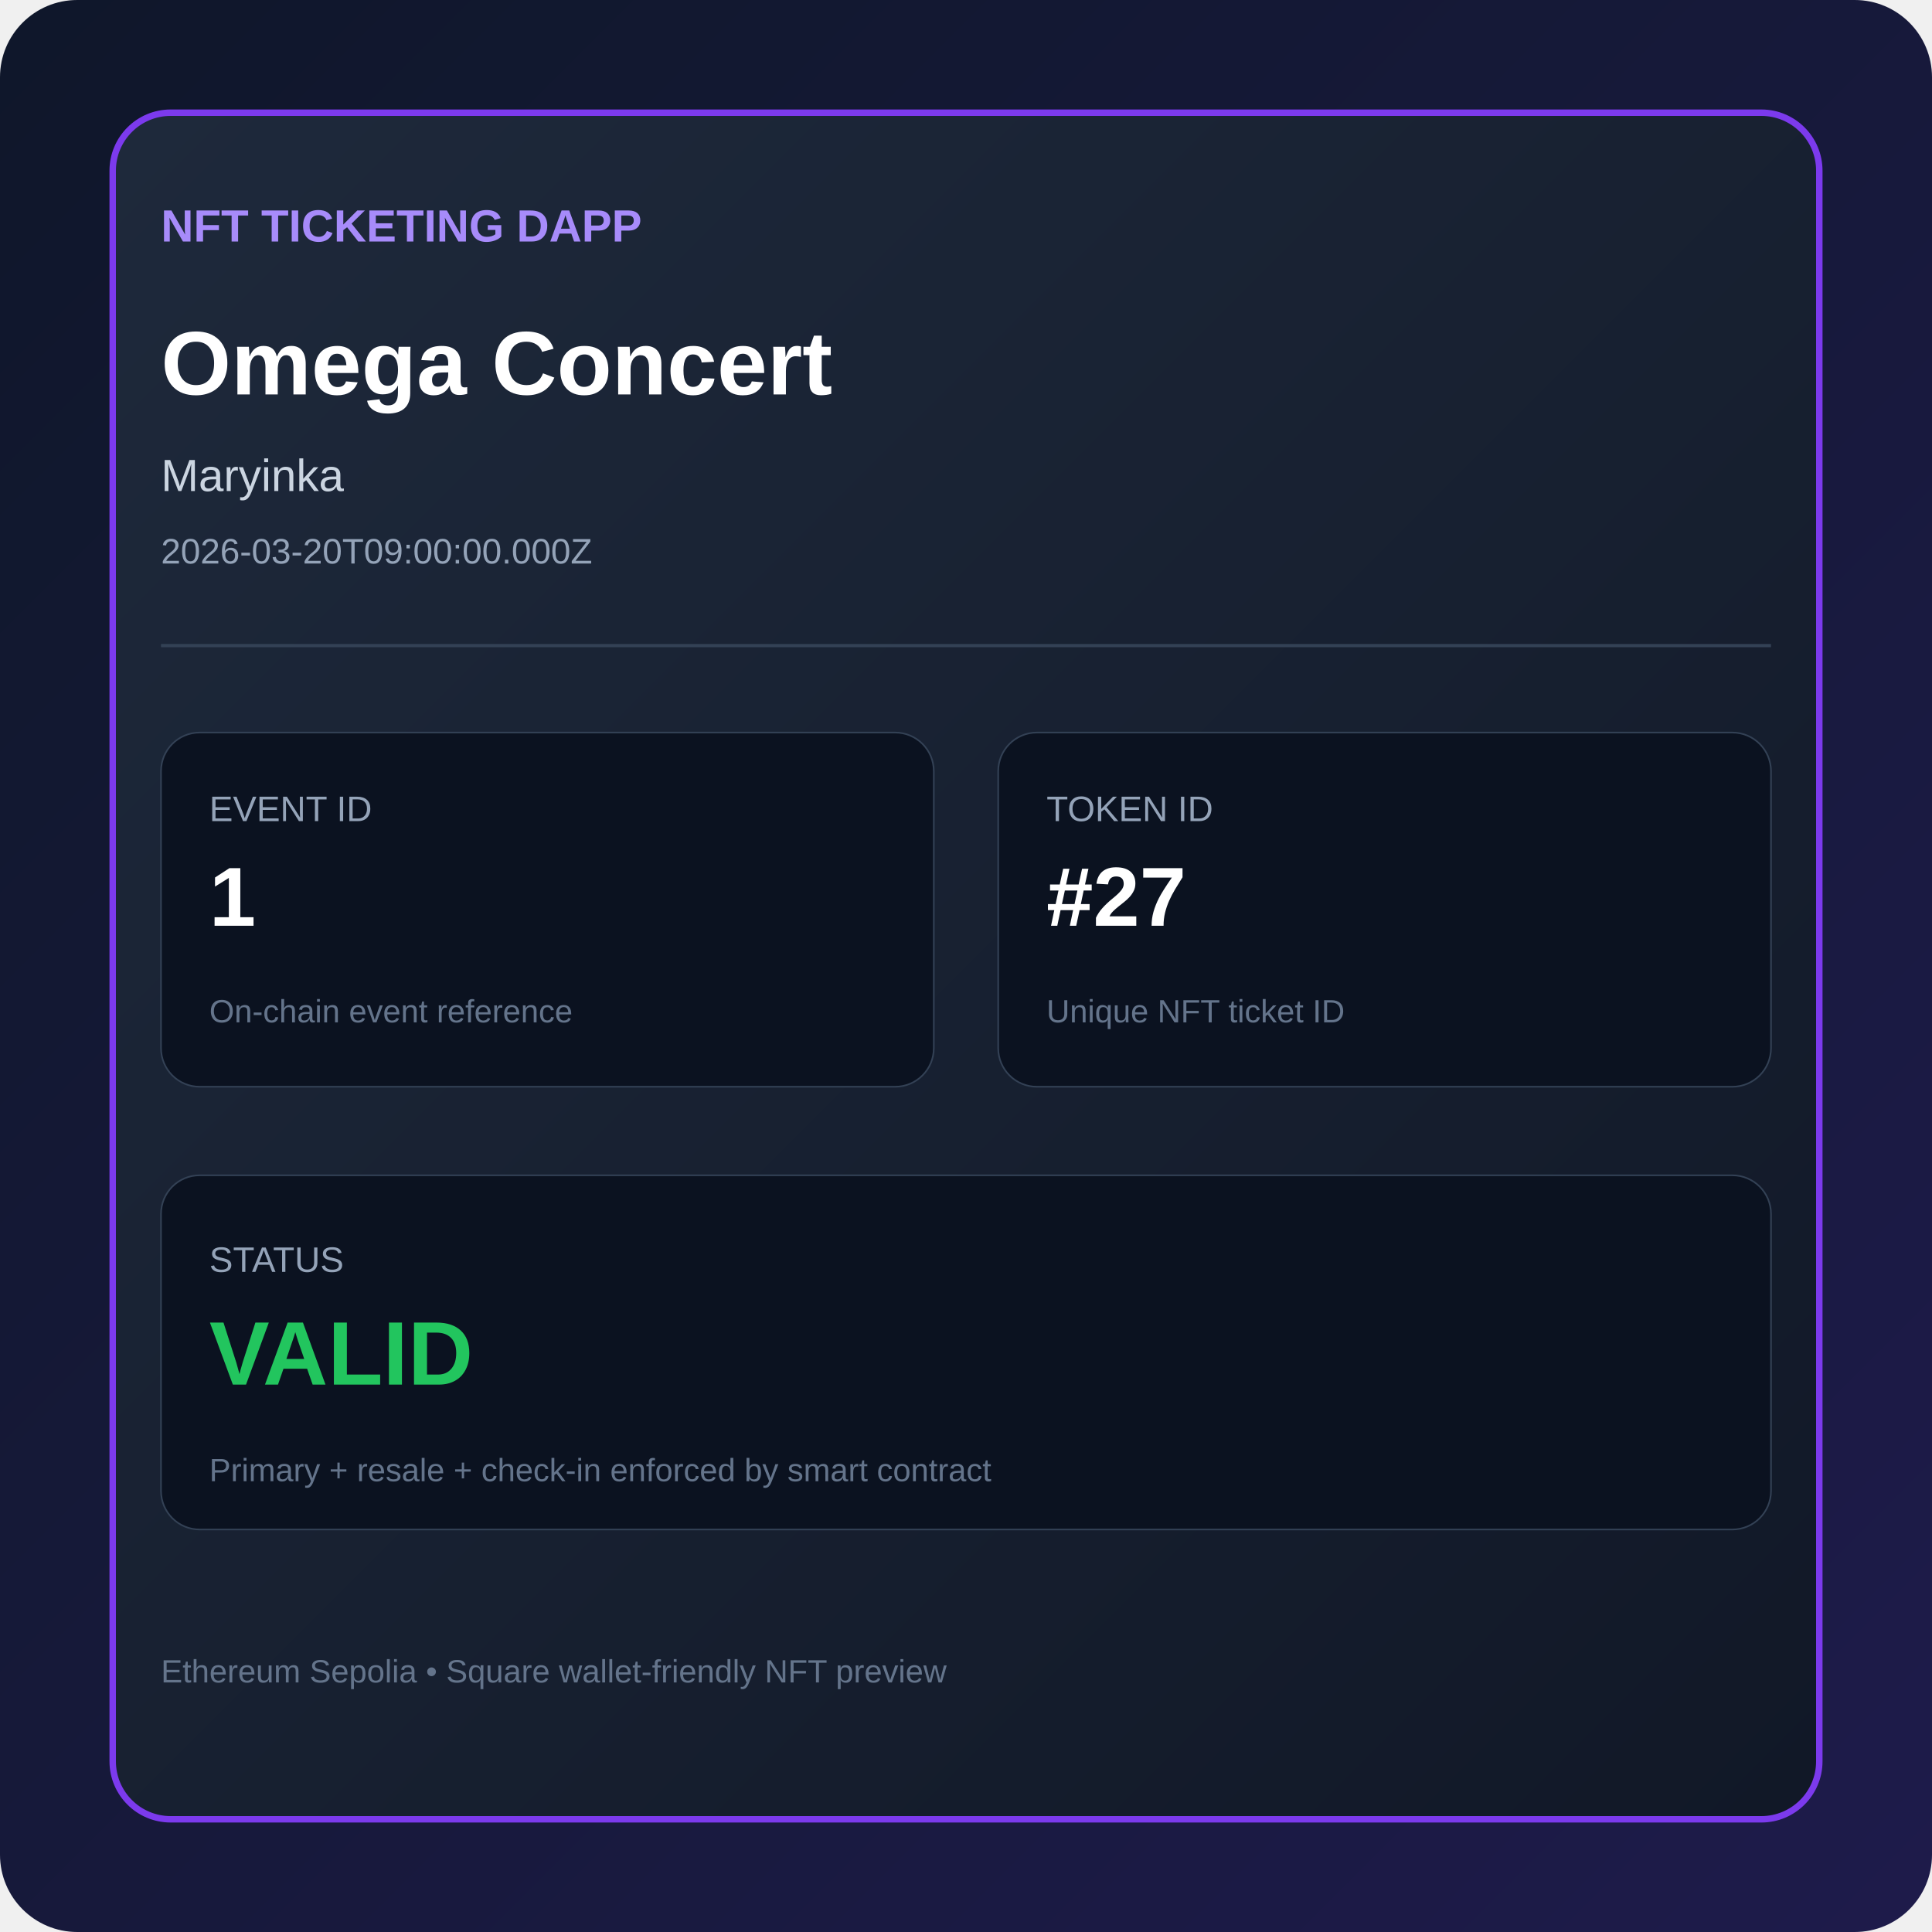
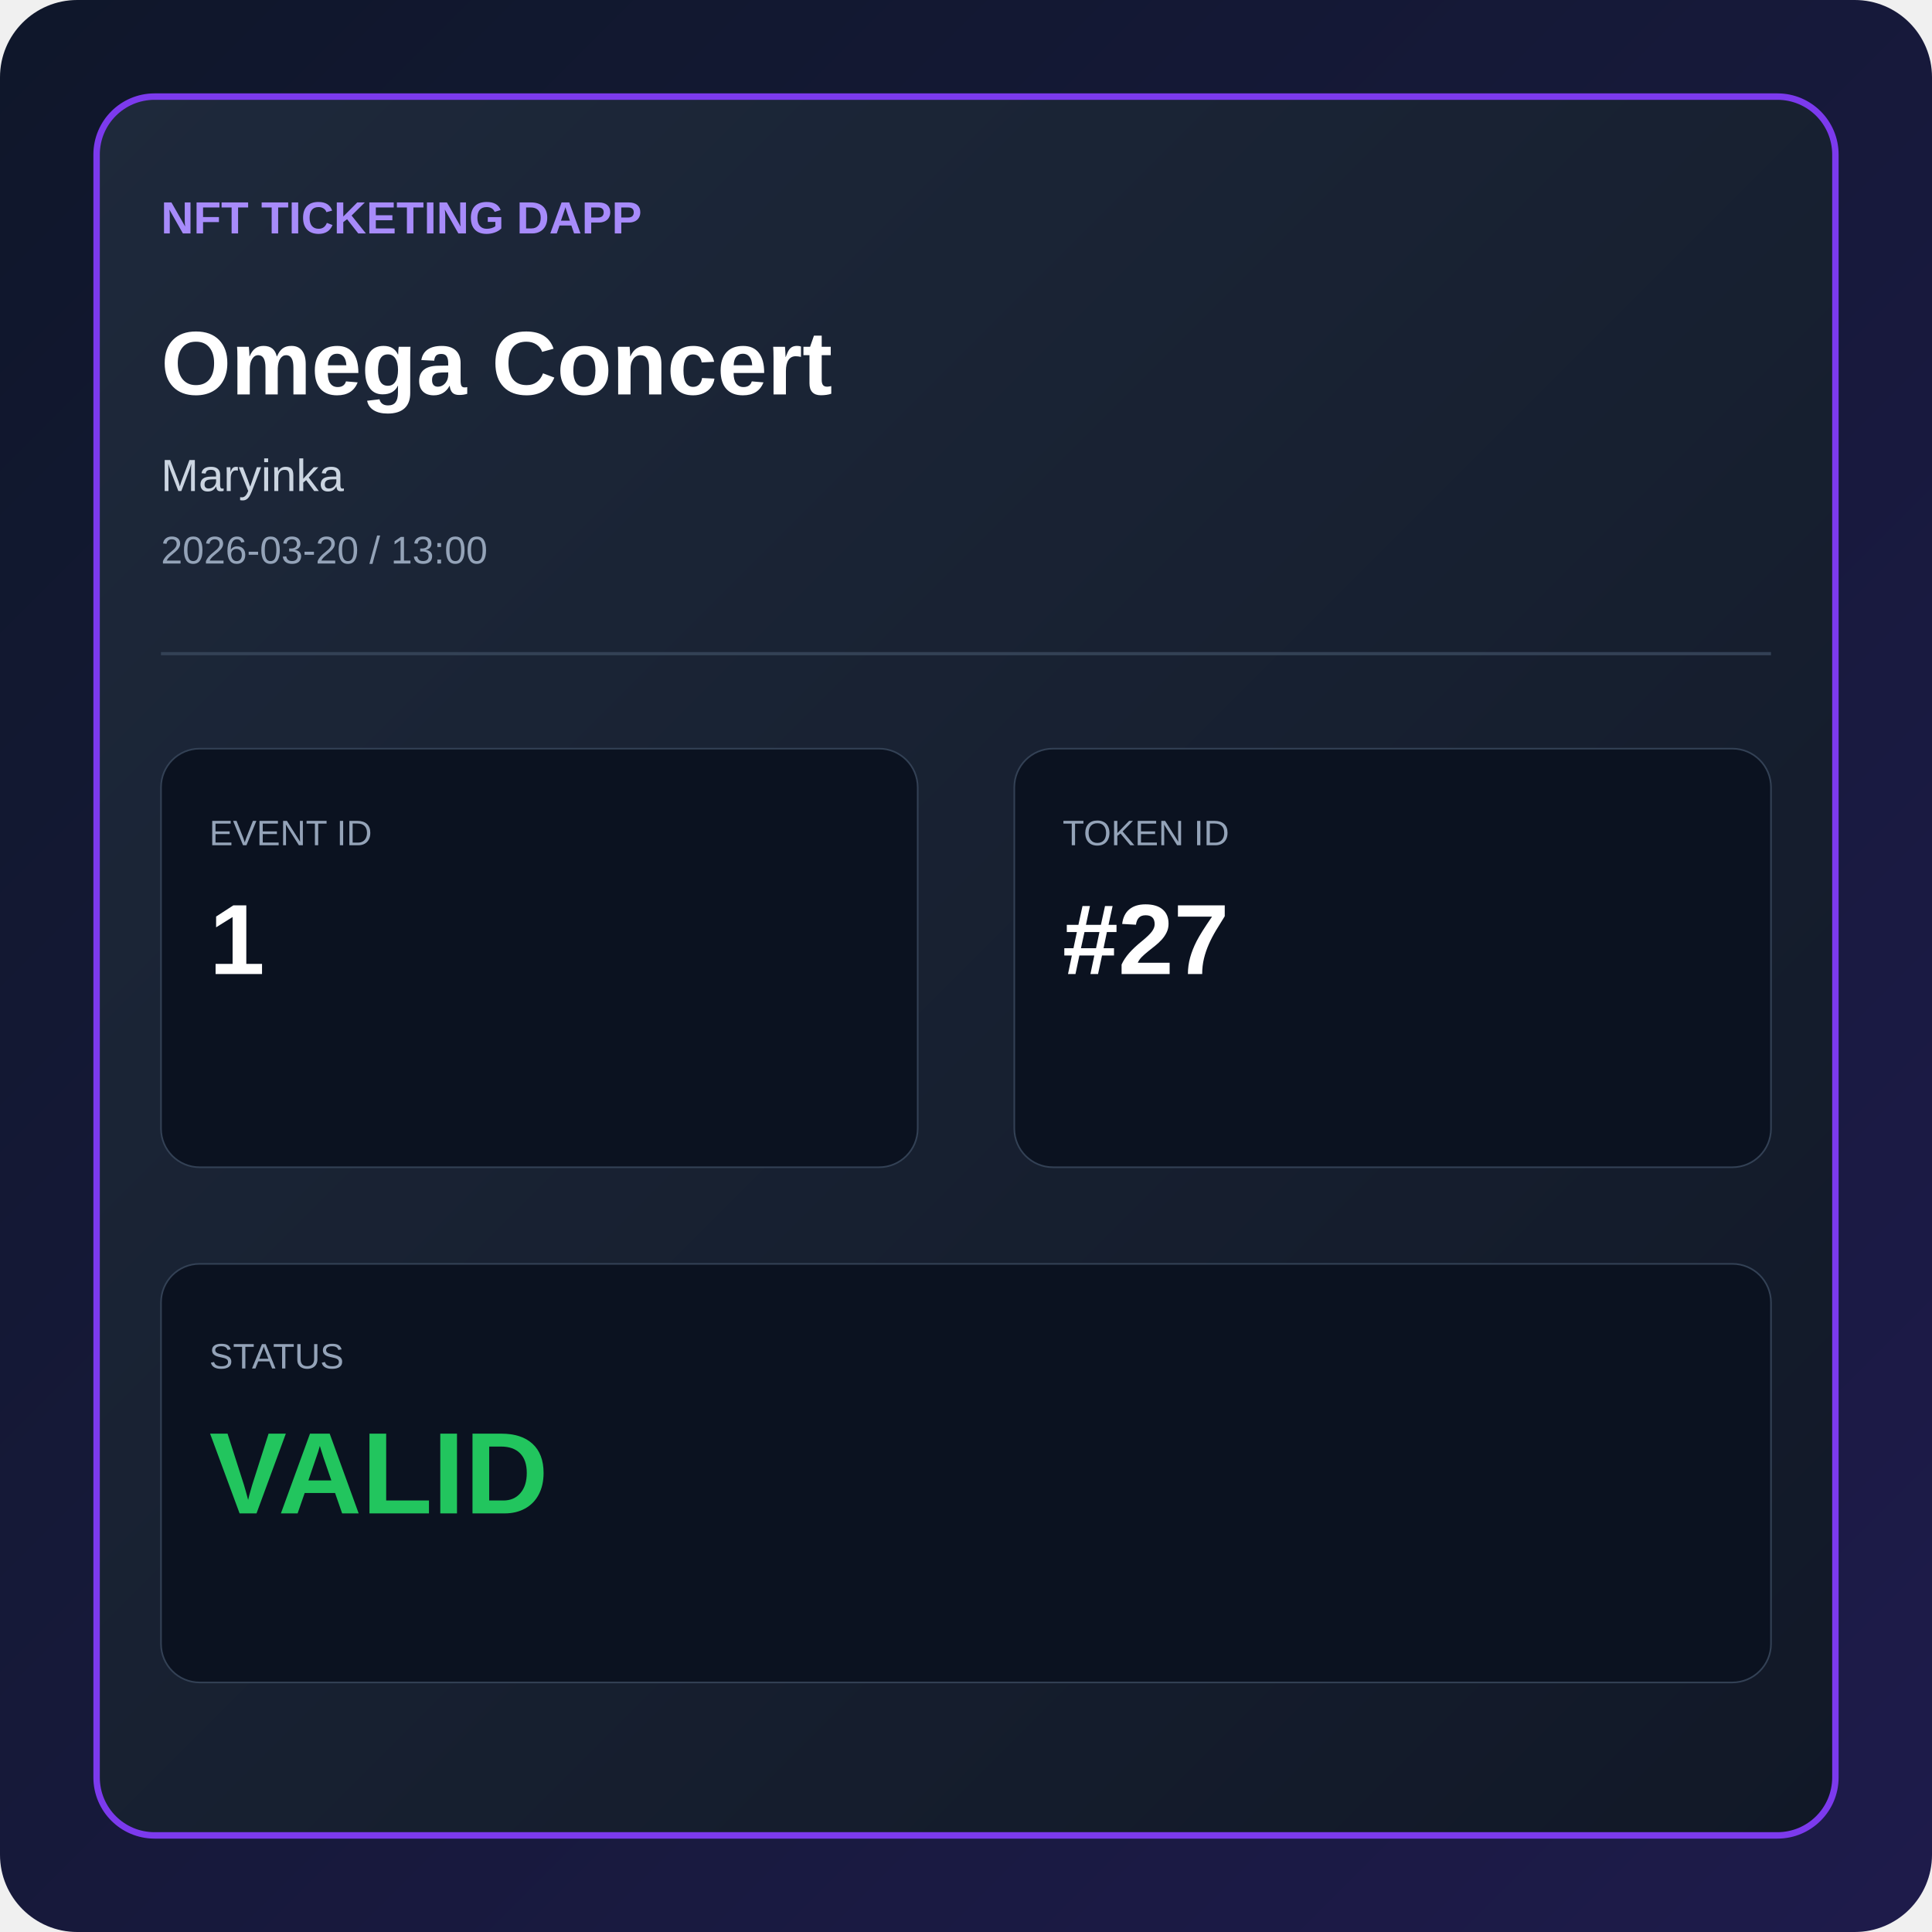
<svg xmlns="http://www.w3.org/2000/svg" width="1200" height="1200" viewBox="0 0 1200 1200">
  <defs>
    <linearGradient id="bg" x1="0" y1="0" x2="1" y2="1">
      <stop offset="0%" stop-color="#0f172a" />
      <stop offset="100%" stop-color="#1e1b4b" />
    </linearGradient>
    <linearGradient id="panel" x1="0" y1="0" x2="1" y2="1">
      <stop offset="0%" stop-color="#1e293b" />
      <stop offset="100%" stop-color="#111827" />
    </linearGradient>
  </defs>
  <rect width="1200" height="1200" rx="48" fill="url(#bg)" />
-   <rect x="70" y="70" width="1060" height="1060" rx="36" fill="url(#panel)" stroke="#7c3aed" stroke-width="4" />
-   <text x="100" y="150" fill="#a78bfa" font-size="28" font-family="Arial, sans-serif" font-weight="700">NFT TICKETING DAPP</text>
+   <rect x="60" y="60" width="1080" height="1080" rx="36" fill="url(#panel)" stroke="#7c3aed" stroke-width="4" />
+   <text x="100" y="145" fill="#a78bfa" font-size="28" font-family="Arial, sans-serif" font-weight="700">NFT TICKETING DAPP</text>
  <text x="100" y="245" fill="#ffffff" font-size="56" font-family="Arial, sans-serif" font-weight="700">Omega Concert</text>
  <text x="100" y="305" fill="#cbd5e1" font-size="28" font-family="Arial, sans-serif">Maryinka</text>
-   <text x="100" y="350" fill="#94a3b8" font-size="22" font-family="Arial, sans-serif">2026-03-20T09:00:00.000Z</text>
-   <rect x="100" y="400" width="1000" height="2" fill="#334155" />
-   <rect x="100" y="455" width="480" height="220" rx="24" fill="#0b1220" stroke="#334155" />
-   <text x="130" y="510" fill="#94a3b8" font-size="22" font-family="Arial, sans-serif">EVENT ID</text>
-   <text x="130" y="575" fill="#ffffff" font-size="52" font-family="Arial, sans-serif" font-weight="700">1</text>
-   <text x="130" y="635" fill="#64748b" font-size="20" font-family="Arial, sans-serif">On-chain event reference</text>
-   <rect x="620" y="455" width="480" height="220" rx="24" fill="#0b1220" stroke="#334155" />
-   <text x="650" y="510" fill="#94a3b8" font-size="22" font-family="Arial, sans-serif">TOKEN ID</text>
-   <text x="650" y="575" fill="#ffffff" font-size="52" font-family="Arial, sans-serif" font-weight="700">#27</text>
-   <text x="650" y="635" fill="#64748b" font-size="20" font-family="Arial, sans-serif">Unique NFT ticket ID</text>
-   <rect x="100" y="730" width="1000" height="220" rx="24" fill="#0b1220" stroke="#334155" />
-   <text x="130" y="790" fill="#94a3b8" font-size="22" font-family="Arial, sans-serif">STATUS</text>
-   <text x="130" y="860" fill="#22c55e" font-size="56" font-family="Arial, sans-serif" font-weight="700">VALID</text>
-   <text x="130" y="920" fill="#64748b" font-size="20" font-family="Arial, sans-serif">Primary + resale + check-in enforced by smart contract</text>
-   <text x="100" y="1045" fill="#64748b" font-size="20" font-family="Arial, sans-serif">
-     Ethereum Sepolia • Square wallet-friendly NFT preview
-   </text>
+   <text x="100" y="350" fill="#94a3b8" font-size="24" font-family="Arial, sans-serif">2026-03-20 / 13:00</text>
+   <rect x="100" y="405" width="1000" height="2" fill="#334155" />
+   <rect x="100" y="465" width="470" height="260" rx="24" fill="#0b1220" stroke="#334155" />
+   <text x="130" y="525" fill="#94a3b8" font-size="22" font-family="Arial, sans-serif">EVENT ID</text>
+   <text x="130" y="605" fill="#ffffff" font-size="62" font-family="Arial, sans-serif" font-weight="700">1</text>
+   <rect x="630" y="465" width="470" height="260" rx="24" fill="#0b1220" stroke="#334155" />
+   <text x="660" y="525" fill="#94a3b8" font-size="22" font-family="Arial, sans-serif">TOKEN ID</text>
+   <text x="660" y="605" fill="#ffffff" font-size="62" font-family="Arial, sans-serif" font-weight="700">#27</text>
+   <rect x="100" y="785" width="1000" height="260" rx="24" fill="#0b1220" stroke="#334155" />
+   <text x="130" y="850" fill="#94a3b8" font-size="22" font-family="Arial, sans-serif">STATUS</text>
+   <text x="130" y="940" fill="#22c55e" font-size="72" font-family="Arial, sans-serif" font-weight="700">VALID</text>
</svg>
